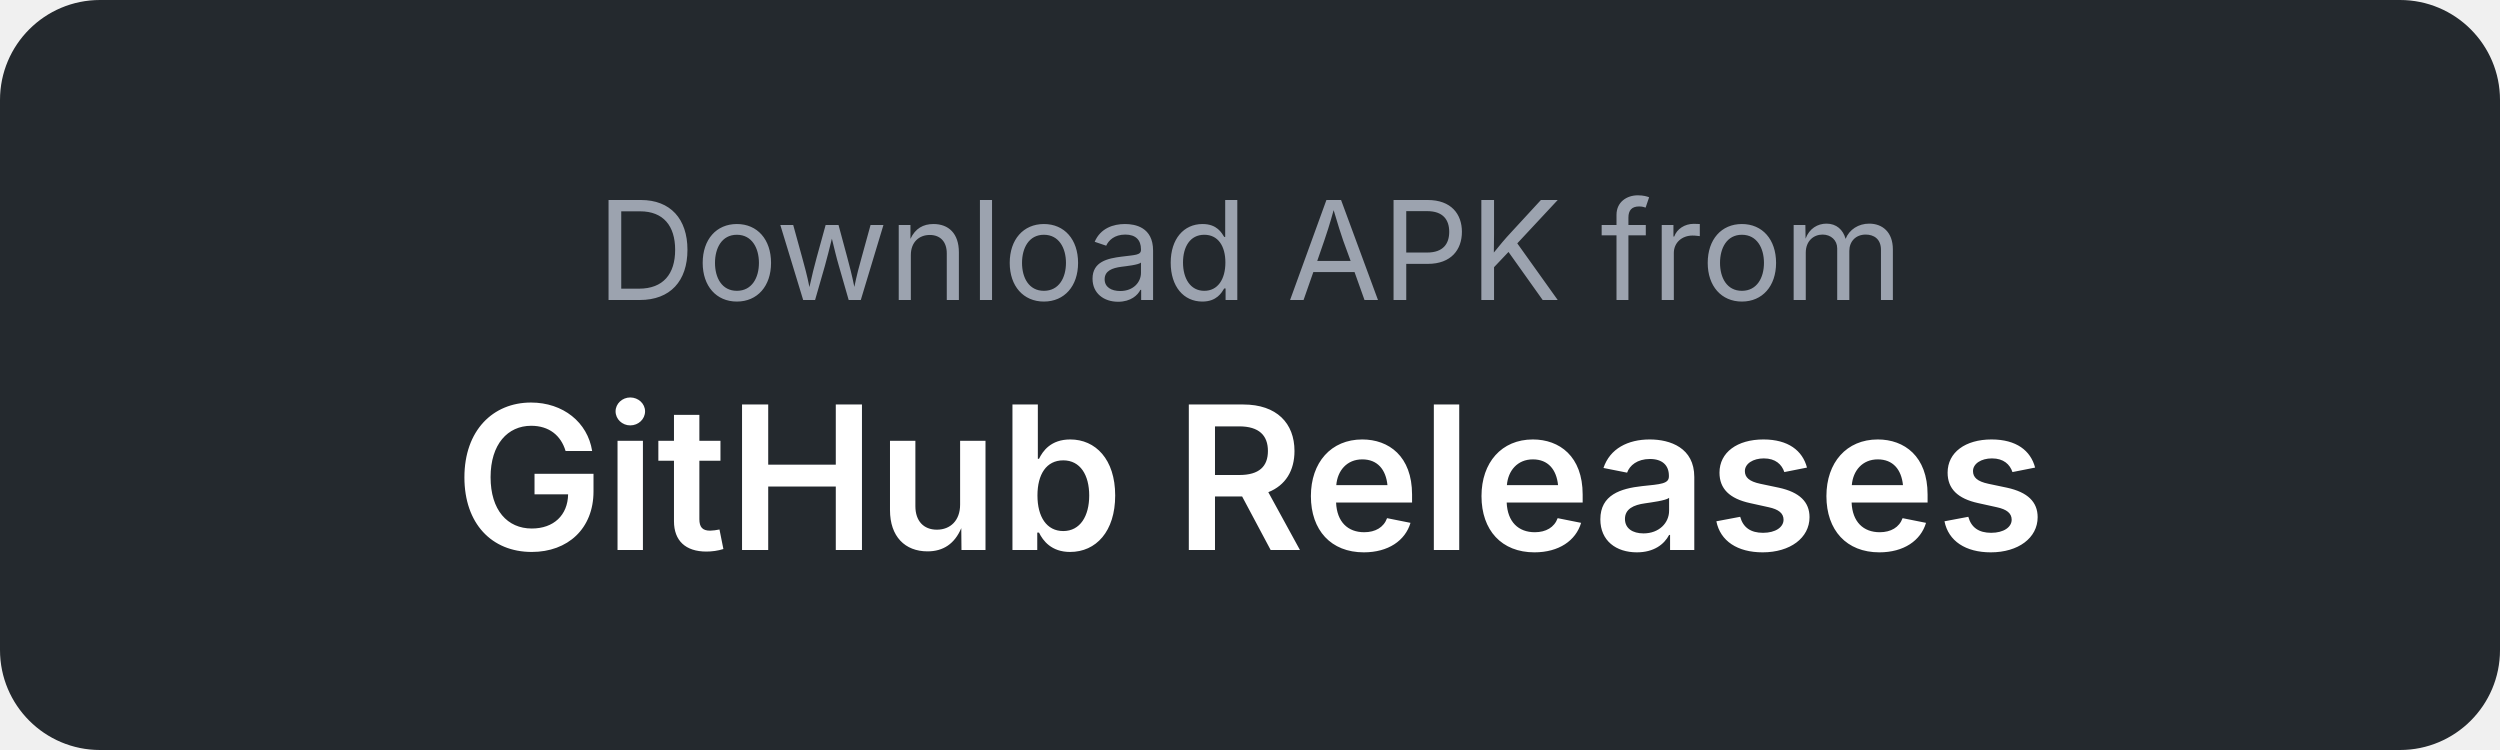
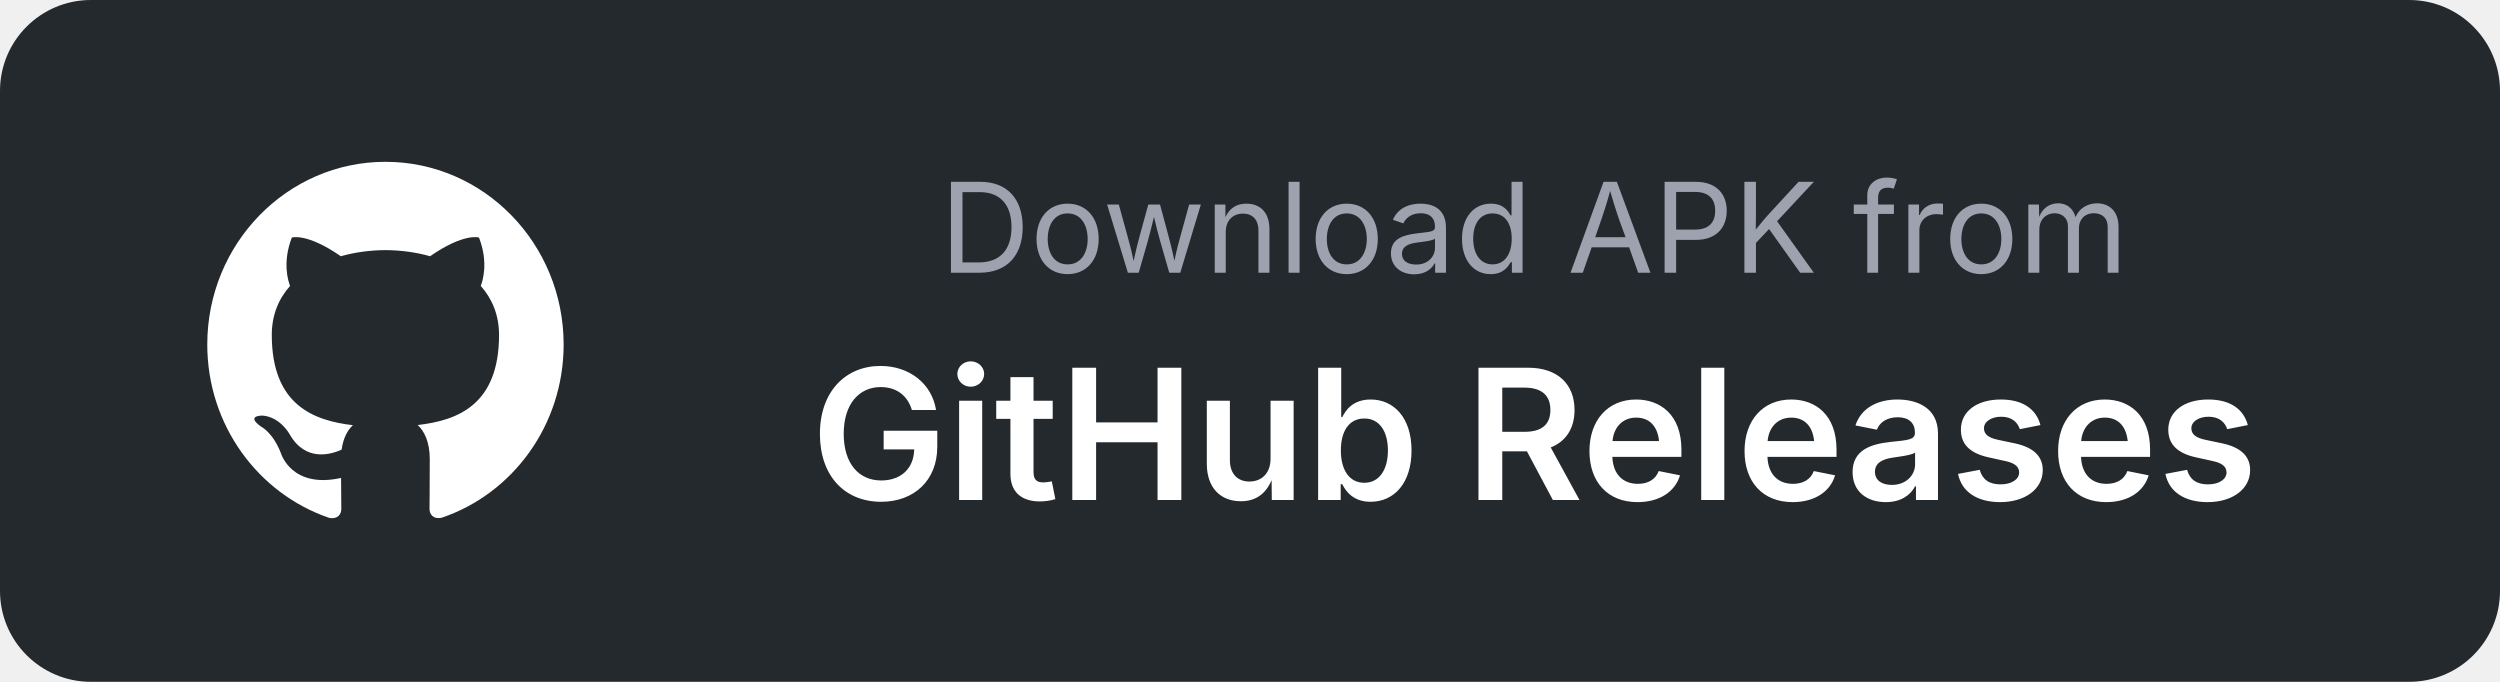
- <svg xmlns="http://www.w3.org/2000/svg" width="200" height="60" viewBox="0 0 200 60">
-   <rect width="200" height="60" rx="8" fill="#24292e" />
-   <text x="100" y="24" font-family="system-ui, -apple-system, sans-serif" font-size="11" fill="#9ca3af" text-anchor="middle">Download APK from</text>
-   <text x="100" y="44" font-family="system-ui, -apple-system, sans-serif" font-size="16" font-weight="600" fill="#ffffff" text-anchor="middle">GitHub Releases</text>
+ <svg xmlns="http://www.w3.org/2000/svg" width="220" height="60" viewBox="0 0 220 60">
+   <rect width="220" height="60" rx="8" fill="#24292e" />
+   <path fill="#ffffff" transform="translate(16, 12) scale(0.07)" d="M256 32C132.3 32 32 134.9 32 261.7c0 101.5 64.2 187.5 153.2 217.9 11.2 2.1 15.3-5 15.3-11.1 0-5.5-.2-19.9-.3-39.1-62.3 13.9-75.5-30.8-75.5-30.8-10.2-26.5-24.9-33.6-24.9-33.6-20.3-14.3 1.5-14 1.5-14 22.5 1.6 34.4 23.7 34.4 23.7 20 35.1 52.4 25 65.2 19.1 2-14.8 7.8-25 14.2-30.7-49.7-5.8-102-25.5-102-113.5 0-25.1 8.7-45.6 23-61.6-2.3-5.8-10-29.2 2.2-60.8 0 0 18.8-6.2 61.6 23.5 17.9-5.1 37-7.6 56.1-7.7 19 .1 38.2 2.6 56.1 7.7 42.8-29.7 61.5-23.5 61.5-23.5 12.2 31.6 4.5 55 2.2 60.8 14.3 16.1 23 36.6 23 61.6 0 88.2-52.4 107.6-102.3 113.3 8 7.1 15.2 21.1 15.2 42.5 0 30.7-.3 55.5-.3 63 0 6.1 4 13.3 15.4 11C415.9 449.2 480 363.1 480 261.7 480 134.9 379.7 32 256 32z" />
+   <text x="135" y="24" font-family="system-ui, -apple-system, sans-serif" font-size="11" fill="#9ca3af" text-anchor="middle">Download APK from</text>
+   <text x="135" y="44" font-family="system-ui, -apple-system, sans-serif" font-size="16" font-weight="600" fill="#ffffff" text-anchor="middle">GitHub Releases</text>
</svg>
